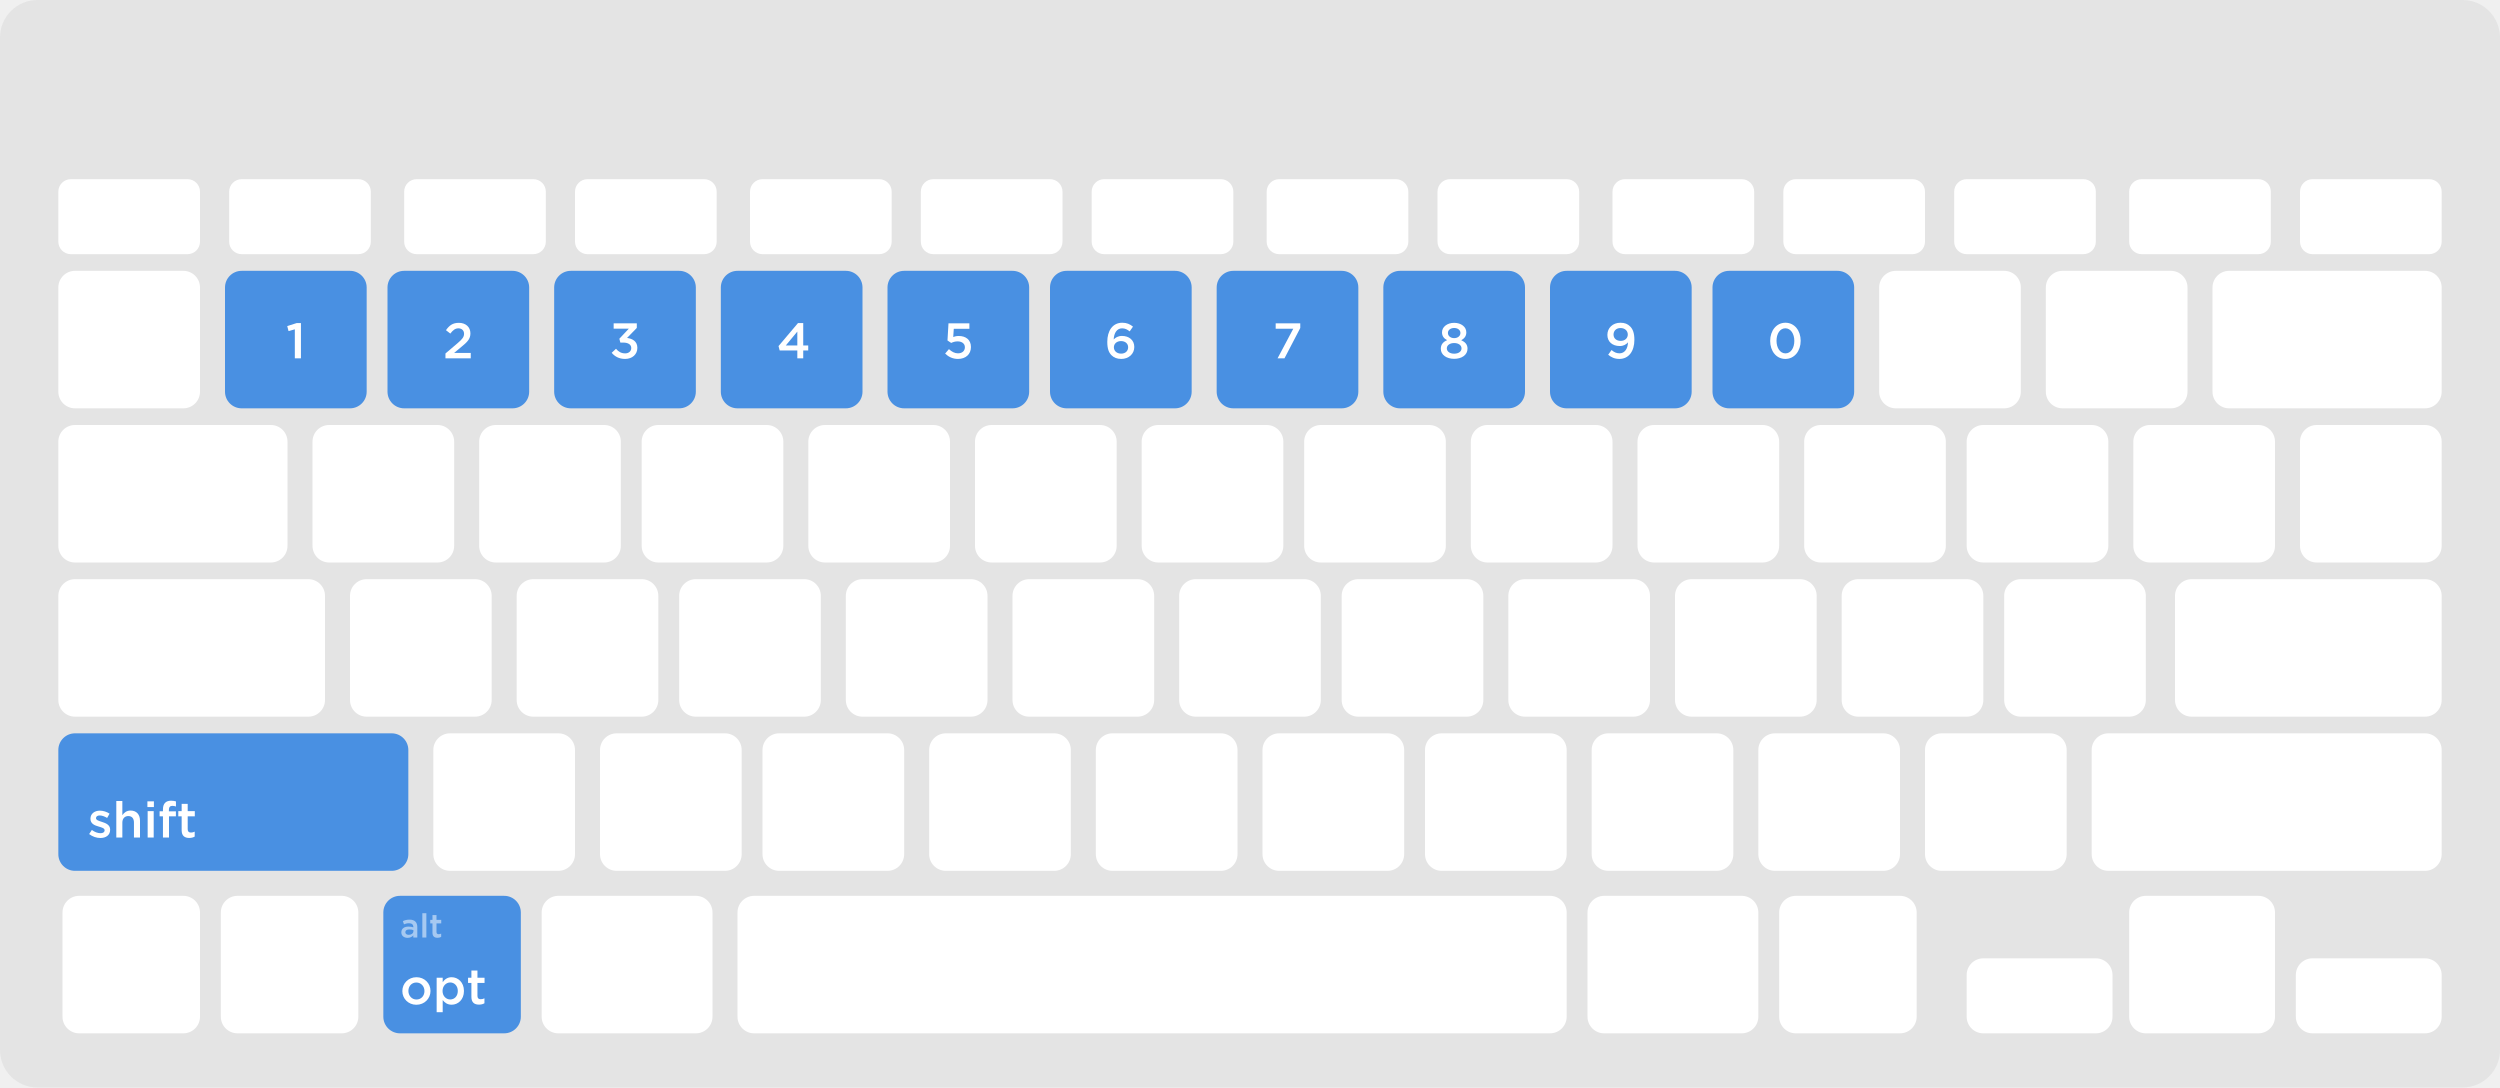
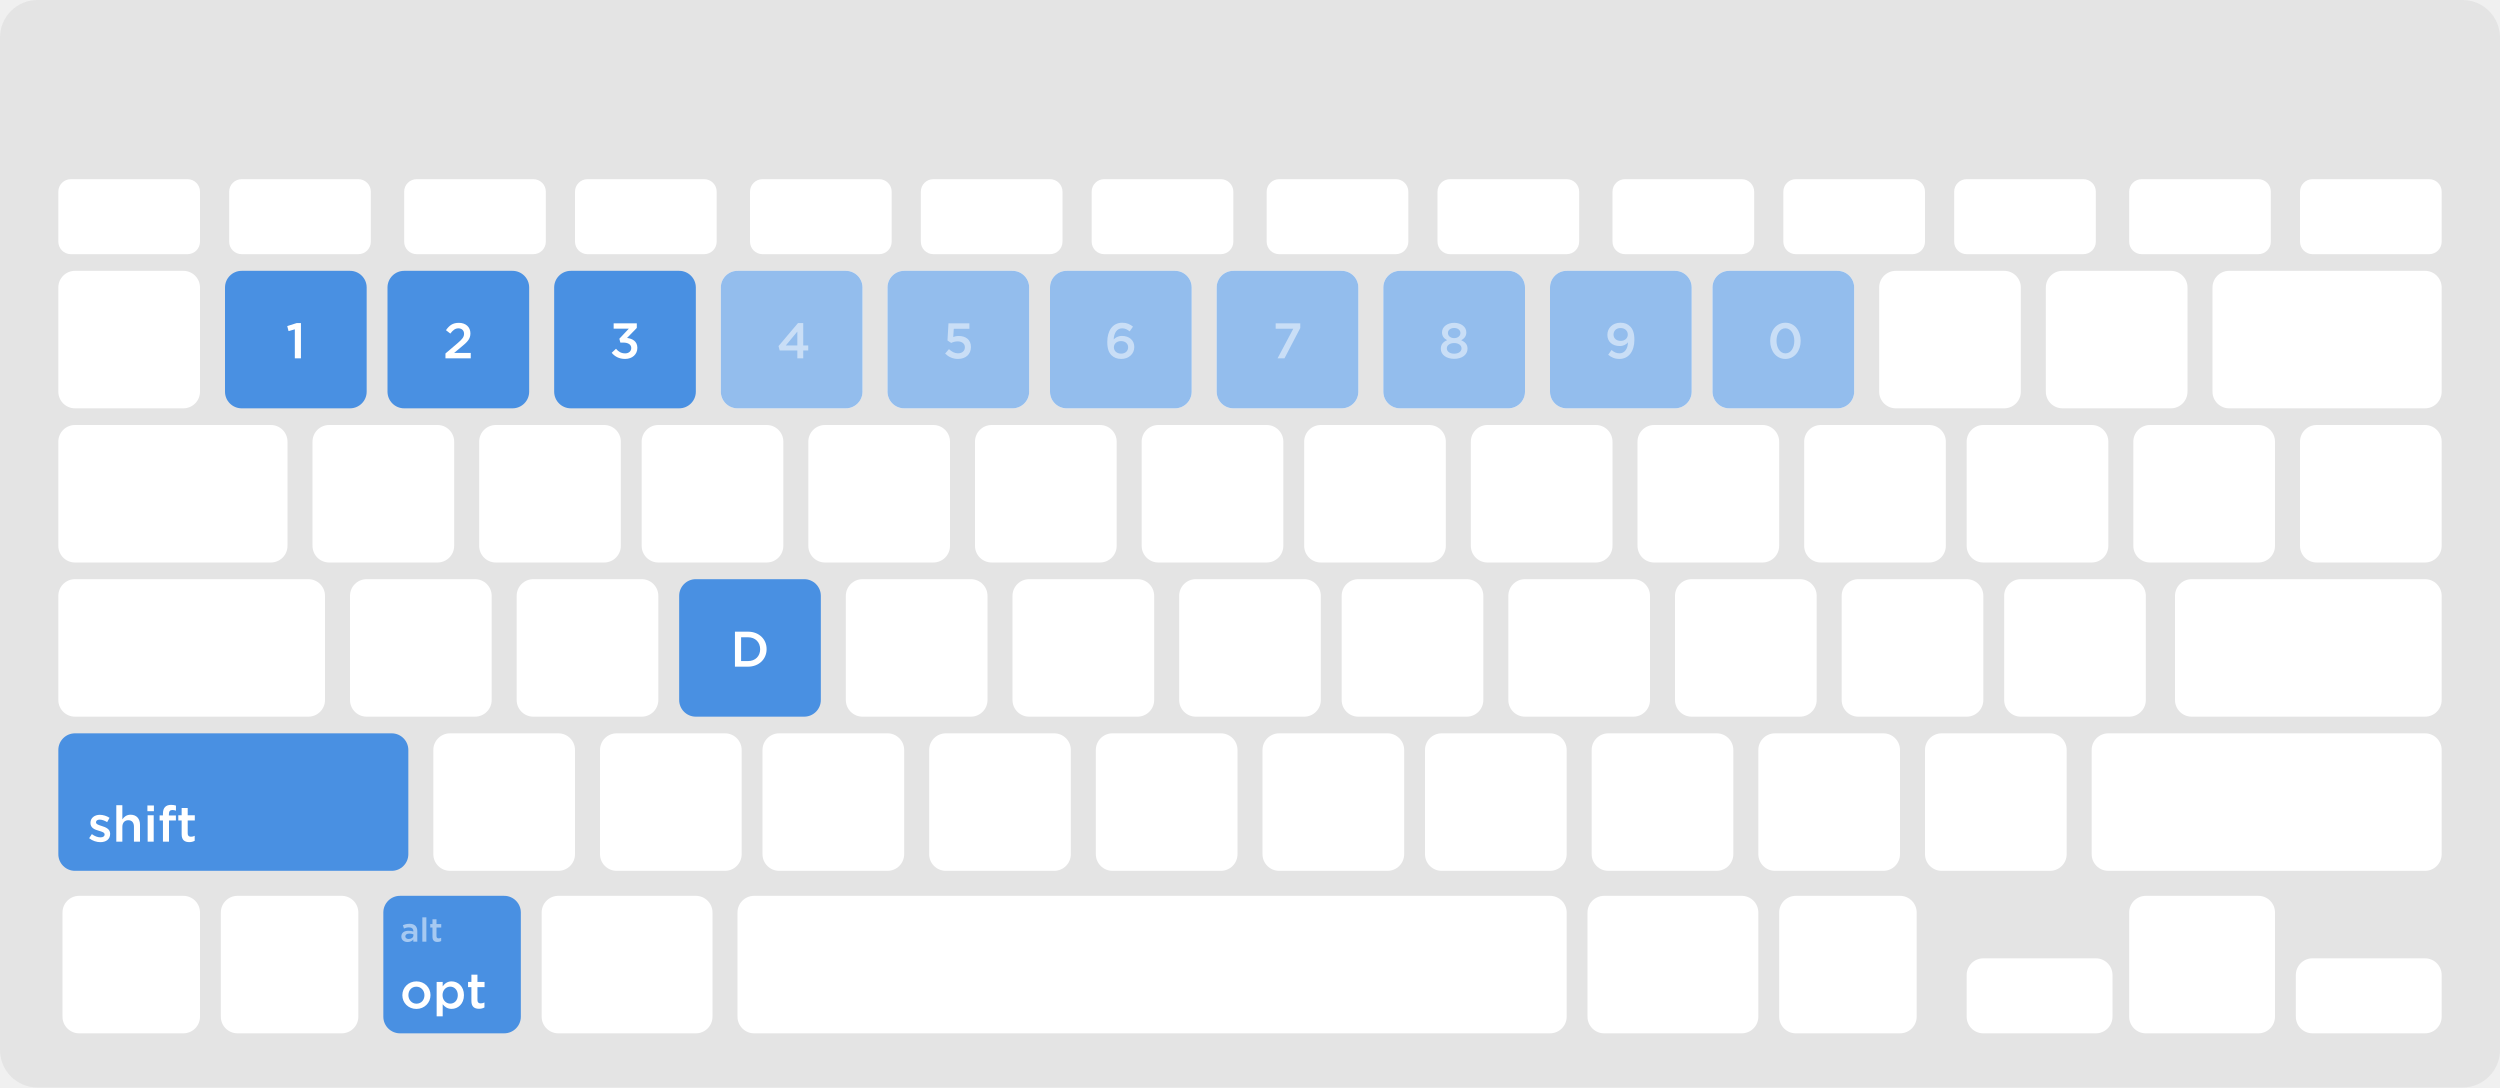
- <svg xmlns="http://www.w3.org/2000/svg" width="600px" height="261px" viewBox="0 0 600 261" version="1.1">
-   <defs />
+ <svg xmlns="http://www.w3.org/2000/svg" xmlns:xlink="http://www.w3.org/1999/xlink" width="600px" height="261px" viewBox="0 0 600 261" version="1.1">
+   <defs>
+     <rect id="path-1" x="0" y="0" width="34" height="33" rx="4" />
+     <rect id="path-2" x="0" y="0" width="34" height="33" rx="4" />
+     <rect id="path-3" x="0" y="0" width="34" height="33" rx="4" />
+     <rect id="path-4" x="0" y="0" width="34" height="33" rx="4" />
+     <rect id="path-5" x="0" y="0" width="34" height="33" rx="4" />
+     <rect id="path-6" x="0" y="0" width="34" height="33" rx="4" />
+     <rect id="path-7" x="0" y="0" width="34" height="33" rx="4" />
+   </defs>
  <g id="12px-type" stroke="none" stroke-width="1" fill="none" fill-rule="evenodd">
-     <g id="Group">
+     <g id="keyboard">
      <rect id="Rectangle-1" fill="#E4E4E4" x="0" y="0" width="600" height="261" rx="9" />
      <g id="6th-Row" transform="translate(15, 215)">
        <rect id="Rectangle-77" fill="#FFFFFF" x="457" y="15" width="35" height="18" rx="4" />
        <rect id="Rectangle-78" fill="#FFFFFF" x="536" y="15" width="35" height="18" rx="4" />
        <g id="Rectangle-29-+-Rectangle-30" fill="#FFFFFF">
          <rect id="Rectangle-16" x="0" y="0" width="33" height="33" rx="4" />
        </g>
        <g id="Rectangle-29-+-Rectangle-31" transform="translate(38, 0)" fill="#FFFFFF">
          <rect id="Rectangle-16" x="0" y="0" width="33" height="33" rx="4" />
        </g>
        <g id="Rectangle-29-+-Rectangle-32" transform="translate(77, 0)" fill="#4990E2">
          <rect id="Rectangle-16" x="0" y="0" width="33" height="33" rx="4" />
        </g>
        <g id="Rectangle-29-+-Rectangle-33" transform="translate(412, 0)" fill="#FFFFFF">
          <rect id="Rectangle-16" x="0" y="0" width="33" height="33" rx="4" />
        </g>
        <g id="Rectangle-29-+-Rectangle-36" transform="translate(496, 0)" fill="#FFFFFF">
          <rect id="Rectangle-16" x="0" y="0" width="35" height="33" rx="4" />
        </g>
        <g id="Rectangle-29-+-Rectangle-34" transform="translate(366, 0)" fill="#FFFFFF">
          <rect id="Rectangle-16" x="0" y="0" width="41" height="33" rx="4" />
        </g>
        <g id="Rectangle-29-+-Rectangle-35" transform="translate(115, 0)" fill="#FFFFFF">
          <rect id="Rectangle-16" x="0" y="0" width="41" height="33" rx="4" />
        </g>
        <rect id="Rectangle-76" fill="#FFFFFF" x="162" y="0" width="199" height="33" rx="4" />
      </g>
      <g id="5th-Row" transform="translate(14, 176)">
        <g id="Rectangle-16" transform="translate(90, 0)" fill="#FFFFFF">
          <rect x="0" y="0" width="34" height="33" rx="4" />
        </g>
        <g id="Rectangle-17" transform="translate(130, 0)" fill="#FFFFFF">
          <rect id="Rectangle-16" x="0" y="0" width="34" height="33" rx="4" />
        </g>
        <g id="Rectangle-18" transform="translate(169, 0)" fill="#FFFFFF">
          <rect id="Rectangle-16" x="0" y="0" width="34" height="33" rx="4" />
        </g>
        <g id="Rectangle-19" transform="translate(209, 0)" fill="#FFFFFF">
          <rect id="Rectangle-16" x="0" y="0" width="34" height="33" rx="4" />
        </g>
        <g id="Rectangle-20" transform="translate(249, 0)" fill="#FFFFFF">
          <rect id="Rectangle-16" x="0" y="0" width="34" height="33" rx="4" />
        </g>
        <g id="Rectangle-21" transform="translate(289, 0)" fill="#FFFFFF">
          <rect id="Rectangle-16" x="0" y="0" width="34" height="33" rx="4" />
        </g>
        <g id="Rectangle-22" transform="translate(328, 0)" fill="#FFFFFF">
          <rect id="Rectangle-16" x="0" y="0" width="34" height="33" rx="4" />
        </g>
        <g id="Rectangle-23" transform="translate(368, 0)" fill="#FFFFFF">
          <rect id="Rectangle-16" x="0" y="0" width="34" height="33" rx="4" />
        </g>
        <g id="Rectangle-24" transform="translate(408, 0)" fill="#FFFFFF">
          <rect id="Rectangle-16" x="0" y="0" width="34" height="33" rx="4" />
        </g>
        <g id="Rectangle-25" transform="translate(448, 0)" fill="#FFFFFF">
          <rect id="Rectangle-16" x="0" y="0" width="34" height="33" rx="4" />
        </g>
        <g id="Rectangle-72" transform="translate(488, 0)" fill="#FFFFFF">
          <rect id="Rectangle-70" x="0" y="0" width="84" height="33" rx="4" />
        </g>
        <g id="Rectangle-73" fill="#4990E2">
          <rect id="Rectangle-70" x="0" y="0" width="84" height="33" rx="4" />
        </g>
      </g>
-       <g id="4th-Row" transform="translate(14, 139)" fill="#FFFFFF">
-         <g id="Rectangle-16" transform="translate(70, 0)">
-           <rect x="0" y="0" width="34" height="33" rx="4" />
-         </g>
-         <g id="Rectangle-17" transform="translate(110, 0)">
-           <rect id="Rectangle-16" x="0" y="0" width="34" height="33" rx="4" />
-         </g>
-         <g id="Rectangle-18" transform="translate(149, 0)">
-           <rect id="Rectangle-16" x="0" y="0" width="34" height="33" rx="4" />
-         </g>
-         <g id="Rectangle-19" transform="translate(189, 0)">
-           <rect id="Rectangle-16" x="0" y="0" width="34" height="33" rx="4" />
-         </g>
-         <g id="Rectangle-20" transform="translate(229, 0)">
-           <rect id="Rectangle-16" x="0" y="0" width="34" height="33" rx="4" />
-         </g>
-         <g id="Rectangle-21" transform="translate(269, 0)">
-           <rect id="Rectangle-16" x="0" y="0" width="34" height="33" rx="4" />
-         </g>
-         <g id="Rectangle-22" transform="translate(308, 0)">
-           <rect id="Rectangle-16" x="0" y="0" width="34" height="33" rx="4" />
-         </g>
-         <g id="Rectangle-23" transform="translate(348, 0)">
-           <rect id="Rectangle-16" x="0" y="0" width="34" height="33" rx="4" />
-         </g>
-         <g id="Rectangle-24" transform="translate(388, 0)">
-           <rect id="Rectangle-16" x="0" y="0" width="34" height="33" rx="4" />
-         </g>
-         <g id="Rectangle-25" transform="translate(428, 0)">
-           <rect id="Rectangle-16" x="0" y="0" width="34" height="33" rx="4" />
-         </g>
-         <g id="Rectangle-26" transform="translate(467, 0)">
-           <rect id="Rectangle-16" x="0" y="0" width="34" height="33" rx="4" />
-         </g>
-         <g id="Rectangle-71" transform="translate(508, 0)">
+       <g id="4th-Row" transform="translate(14, 139)">
+         <g id="Rectangle-16" transform="translate(70, 0)" fill="#FFFFFF">
+           <rect x="0" y="0" width="34" height="33" rx="4" />
+         </g>
+         <g id="Rectangle-17" transform="translate(110, 0)" fill="#FFFFFF">
+           <rect id="Rectangle-16" x="0" y="0" width="34" height="33" rx="4" />
+         </g>
+         <g id="Rectangle-18" transform="translate(149, 0)" fill="#4990E2">
+           <rect id="Rectangle-16" x="0" y="0" width="34" height="33" rx="4" />
+         </g>
+         <g id="Rectangle-19" transform="translate(189, 0)" fill="#FFFFFF">
+           <rect id="Rectangle-16" x="0" y="0" width="34" height="33" rx="4" />
+         </g>
+         <g id="Rectangle-20" transform="translate(229, 0)" fill="#FFFFFF">
+           <rect id="Rectangle-16" x="0" y="0" width="34" height="33" rx="4" />
+         </g>
+         <g id="Rectangle-21" transform="translate(269, 0)" fill="#FFFFFF">
+           <rect id="Rectangle-16" x="0" y="0" width="34" height="33" rx="4" />
+         </g>
+         <g id="Rectangle-22" transform="translate(308, 0)" fill="#FFFFFF">
+           <rect id="Rectangle-16" x="0" y="0" width="34" height="33" rx="4" />
+         </g>
+         <g id="Rectangle-23" transform="translate(348, 0)" fill="#FFFFFF">
+           <rect id="Rectangle-16" x="0" y="0" width="34" height="33" rx="4" />
+         </g>
+         <g id="Rectangle-24" transform="translate(388, 0)" fill="#FFFFFF">
+           <rect id="Rectangle-16" x="0" y="0" width="34" height="33" rx="4" />
+         </g>
+         <g id="Rectangle-25" transform="translate(428, 0)" fill="#FFFFFF">
+           <rect id="Rectangle-16" x="0" y="0" width="34" height="33" rx="4" />
+         </g>
+         <g id="Rectangle-26" transform="translate(467, 0)" fill="#FFFFFF">
+           <rect id="Rectangle-16" x="0" y="0" width="34" height="33" rx="4" />
+         </g>
+         <g id="Rectangle-71" transform="translate(508, 0)" fill="#FFFFFF">
          <rect id="Rectangle-70" x="0" y="0" width="64" height="33" rx="4" />
        </g>
-         <g id="Rectangle-74">
+         <g id="Rectangle-74" fill="#FFFFFF">
          <rect id="Rectangle-70" x="0" y="0" width="64" height="33" rx="4" />
        </g>
      </g>
      <g id="3rd-Row" transform="translate(14, 102)" fill="#FFFFFF">
        <g id="Rectangle-16" transform="translate(61, 0)">
          <rect x="0" y="0" width="34" height="33" rx="4" />
        </g>
        <g id="Rectangle-17" transform="translate(101, 0)">
          <rect id="Rectangle-16" x="0" y="0" width="34" height="33" rx="4" />
        </g>
        <g id="Rectangle-18" transform="translate(140, 0)">
          <rect id="Rectangle-16" x="0" y="0" width="34" height="33" rx="4" />
        </g>
        <g id="Rectangle-19" transform="translate(180, 0)">
          <rect id="Rectangle-16" x="0" y="0" width="34" height="33" rx="4" />
        </g>
        <g id="Rectangle-20" transform="translate(220, 0)">
          <rect id="Rectangle-16" x="0" y="0" width="34" height="33" rx="4" />
        </g>
        <g id="Rectangle-21" transform="translate(260, 0)">
          <rect id="Rectangle-16" x="0" y="0" width="34" height="33" rx="4" />
        </g>
        <g id="Rectangle-22" transform="translate(299, 0)">
          <rect id="Rectangle-16" x="0" y="0" width="34" height="33" rx="4" />
        </g>
        <g id="Rectangle-23" transform="translate(339, 0)">
          <rect id="Rectangle-16" x="0" y="0" width="34" height="33" rx="4" />
        </g>
        <g id="Rectangle-24" transform="translate(379, 0)">
          <rect id="Rectangle-16" x="0" y="0" width="34" height="33" rx="4" />
        </g>
        <g id="Rectangle-25" transform="translate(419, 0)">
          <rect id="Rectangle-16" x="0" y="0" width="34" height="33" rx="4" />
        </g>
        <g id="Rectangle-26" transform="translate(458, 0)">
          <rect id="Rectangle-16" x="0" y="0" width="34" height="33" rx="4" />
        </g>
        <g id="Rectangle-27" transform="translate(498, 0)">
          <rect id="Rectangle-16" x="0" y="0" width="34" height="33" rx="4" />
        </g>
        <g id="Rectangle-28" transform="translate(538, 0)">
          <rect id="Rectangle-16" x="0" y="0" width="34" height="33" rx="4" />
        </g>
        <g id="Rectangle-75">
          <rect id="Rectangle-70" x="0" y="0" width="55" height="33" rx="4" />
        </g>
      </g>
      <g id="2nd-Row" transform="translate(14, 65)">
        <g id="Rectangle-16" fill="#FFFFFF">
          <rect x="0" y="0" width="34" height="33" rx="4" />
        </g>
        <g id="Rectangle-17" transform="translate(40, 0)" fill="#4990E2">
          <rect id="Rectangle-16" x="0" y="0" width="34" height="33" rx="4" />
        </g>
        <g id="Rectangle-18" transform="translate(79, 0)" fill="#4990E2">
          <rect id="Rectangle-16" x="0" y="0" width="34" height="33" rx="4" />
        </g>
        <g id="Rectangle-19" transform="translate(119, 0)" fill="#4990E2">
          <rect id="Rectangle-16" x="0" y="0" width="34" height="33" rx="4" />
        </g>
-         <g id="Rectangle-20" transform="translate(159, 0)" fill="#4990E2">
-           <rect id="Rectangle-16" x="0" y="0" width="34" height="33" rx="4" />
-         </g>
-         <g id="Rectangle-21" transform="translate(199, 0)" fill="#4990E2">
-           <rect id="Rectangle-16" x="0" y="0" width="34" height="33" rx="4" />
-         </g>
-         <g id="Rectangle-22" transform="translate(238, 0)" fill="#4990E2">
-           <rect id="Rectangle-16" x="0" y="0" width="34" height="33" rx="4" />
-         </g>
-         <g id="Rectangle-23" transform="translate(278, 0)" fill="#4990E2">
-           <rect id="Rectangle-16" x="0" y="0" width="34" height="33" rx="4" />
-         </g>
-         <g id="Rectangle-24" transform="translate(318, 0)" fill="#4990E2">
-           <rect id="Rectangle-16" x="0" y="0" width="34" height="33" rx="4" />
-         </g>
-         <g id="Rectangle-25" transform="translate(358, 0)" fill="#4990E2">
-           <rect id="Rectangle-16" x="0" y="0" width="34" height="33" rx="4" />
-         </g>
-         <g id="Rectangle-26" transform="translate(397, 0)" fill="#4990E2">
-           <rect id="Rectangle-16" x="0" y="0" width="34" height="33" rx="4" />
+         <g id="Rectangle-20" transform="translate(159, 0)">
+           <g id="Rectangle-16">
+             <use fill="#FFFFFF" xlink:href="#path-1" />
+             <use fill="#93BDED" xlink:href="#path-1" />
+           </g>
+         </g>
+         <g id="Rectangle-21" transform="translate(199, 0)">
+           <g id="Rectangle-16">
+             <use fill="#FFFFFF" xlink:href="#path-2" />
+             <use fill="#93BDED" xlink:href="#path-2" />
+           </g>
+         </g>
+         <g id="Rectangle-22" transform="translate(238, 0)">
+           <g id="Rectangle-16">
+             <use fill="#FFFFFF" xlink:href="#path-3" />
+             <use fill="#93BDED" xlink:href="#path-3" />
+           </g>
+         </g>
+         <g id="Rectangle-23" transform="translate(278, 0)">
+           <g id="Rectangle-16">
+             <use fill="#FFFFFF" xlink:href="#path-4" />
+             <use fill="#93BDED" xlink:href="#path-4" />
+           </g>
+         </g>
+         <g id="Rectangle-24" transform="translate(318, 0)">
+           <g id="Rectangle-16">
+             <use fill="#FFFFFF" xlink:href="#path-5" />
+             <use fill="#93BDED" xlink:href="#path-5" />
+           </g>
+         </g>
+         <g id="Rectangle-25" transform="translate(358, 0)">
+           <g id="Rectangle-16">
+             <use fill="#FFFFFF" xlink:href="#path-6" />
+             <use fill="#93BDED" xlink:href="#path-6" />
+           </g>
+         </g>
+         <g id="Rectangle-26" transform="translate(397, 0)">
+           <g id="Rectangle-16">
+             <use fill="#FFFFFF" xlink:href="#path-7" />
+             <use fill="#93BDED" xlink:href="#path-7" />
+           </g>
        </g>
        <g id="Rectangle-27" transform="translate(437, 0)" fill="#FFFFFF">
          <rect id="Rectangle-16" x="0" y="0" width="34" height="33" rx="4" />
        </g>
        <g id="Rectangle-28" transform="translate(477, 0)" fill="#FFFFFF">
          <rect id="Rectangle-16" x="0" y="0" width="34" height="33" rx="4" />
        </g>
        <g id="Rectangle-70" transform="translate(517, 0)" fill="#FFFFFF">
          <rect x="0" y="0" width="55" height="33" rx="4" />
        </g>
      </g>
      <g id="1st-Row" transform="translate(14, 43)" fill="#FFFFFF">
        <g id="Rectangle-2">
          <rect x="0" y="0" width="34" height="18" rx="3" />
        </g>
        <g id="Rectangle-3" transform="translate(41, 0)">
          <rect id="Rectangle-2" x="0" y="0" width="34" height="18" rx="3" />
        </g>
        <g id="Rectangle-4" transform="translate(83, 0)">
          <rect id="Rectangle-2" x="0" y="0" width="34" height="18" rx="3" />
        </g>
        <g id="Rectangle-5" transform="translate(124, 0)">
          <rect id="Rectangle-2" x="0" y="0" width="34" height="18" rx="3" />
        </g>
        <g id="Rectangle-9" transform="translate(166, 0)">
          <rect id="Rectangle-2" x="0" y="0" width="34" height="18" rx="3" />
        </g>
        <g id="Rectangle-6" transform="translate(207, 0)">
          <rect id="Rectangle-2" x="0" y="0" width="34" height="18" rx="3" />
        </g>
        <g id="Rectangle-7" transform="translate(248, 0)">
          <rect id="Rectangle-2" x="0" y="0" width="34" height="18" rx="3" />
        </g>
        <g id="Rectangle-8" transform="translate(290, 0)">
          <rect id="Rectangle-2" x="0" y="0" width="34" height="18" rx="3" />
        </g>
        <g id="Rectangle-13" transform="translate(331, 0)">
          <rect id="Rectangle-2" x="0" y="0" width="34" height="18" rx="3" />
        </g>
        <g id="Rectangle-10" transform="translate(373, 0)">
          <rect id="Rectangle-2" x="0" y="0" width="34" height="18" rx="3" />
        </g>
        <g id="Rectangle-11" transform="translate(414, 0)">
          <rect id="Rectangle-2" x="0" y="0" width="34" height="18" rx="3" />
        </g>
        <g id="Rectangle-12" transform="translate(455, 0)">
          <rect id="Rectangle-2" x="0" y="0" width="34" height="18" rx="3" />
        </g>
        <g id="Rectangle-15" transform="translate(497, 0)">
          <rect id="Rectangle-2" x="0" y="0" width="34" height="18" rx="3" />
        </g>
        <g id="Rectangle-14" transform="translate(538, 0)">
          <rect id="Rectangle-2" x="0" y="0" width="34" height="18" rx="3" />
        </g>
      </g>
-       <g id="Type" transform="translate(21, 77)" fill="#FFFFFF">
+       <g id="Type-2" transform="translate(21, 77)" fill="#FFFFFF">
        <path d="M49.76,9 L51.224,9 L51.224,0.54 L50.192,0.54 L47.936,1.26 L48.248,2.46 L49.76,2.04 L49.76,9 Z" id="1" />
        <path d="M85.91,9 L91.982,9 L91.982,7.704 L87.986,7.704 L89.714,6.264 C91.202,5.052 91.898,4.332 91.898,3.012 L91.898,2.988 C91.898,1.488 90.77,0.48 89.126,0.48 C87.626,0.48 86.834,1.116 86.03,2.244 L87.074,3.06 C87.722,2.22 88.25,1.8 89.018,1.8 C89.786,1.8 90.374,2.28 90.374,3.108 C90.374,3.864 89.954,4.404 88.802,5.376 L85.91,7.836 L85.91,9 Z" id="2" />
        <path d="M129.024,9.144 C130.764,9.144 131.964,8.04 131.964,6.492 L131.964,6.468 C131.964,4.908 130.764,4.272 129.492,4.104 L131.832,1.704 L131.832,0.6 L126.276,0.6 L126.276,1.884 L129.912,1.884 L127.644,4.296 L127.884,5.22 L128.568,5.22 C129.744,5.22 130.5,5.688 130.5,6.516 L130.5,6.54 C130.5,7.308 129.876,7.812 129.048,7.812 C128.112,7.812 127.44,7.416 126.84,6.708 L125.808,7.668 C126.516,8.532 127.56,9.144 129.024,9.144 L129.024,9.144 Z" id="3" />
-         <path d="M170.358,9 L171.774,9 L171.774,7.116 L172.974,7.116 L172.974,5.904 L171.774,5.904 L171.774,0.54 L170.514,0.54 L165.846,6.06 L166.122,7.116 L170.358,7.116 L170.358,9 Z M167.598,5.904 L170.358,2.58 L170.358,5.904 L167.598,5.904 Z" id="4" />
-         <path d="M208.916,9.144 C210.776,9.144 212.024,8.016 212.024,6.3 L212.024,6.276 C212.024,4.5 210.74,3.636 209.108,3.636 C208.544,3.636 208.172,3.732 207.776,3.876 L207.908,1.908 L211.652,1.908 L211.652,0.6 L206.636,0.6 L206.396,4.716 L207.284,5.304 C207.716,5.1 208.232,4.932 208.832,4.932 C209.852,4.932 210.572,5.472 210.572,6.324 L210.572,6.348 C210.572,7.224 209.912,7.8 208.904,7.8 C208.124,7.8 207.416,7.416 206.744,6.792 L205.832,7.86 C206.624,8.628 207.632,9.144 208.916,9.144 L208.916,9.144 Z" id="5" />
-         <path d="M248.108,9.144 C249.872,9.144 251.228,7.956 251.228,6.288 L251.228,6.264 C251.228,4.584 249.92,3.624 248.288,3.624 C247.304,3.624 246.728,4.032 246.284,4.464 C246.356,2.928 247.052,1.8 248.3,1.8 C249.032,1.8 249.536,2.076 250.124,2.532 L250.916,1.392 C250.184,0.804 249.44,0.456 248.348,0.456 C245.972,0.456 244.748,2.46 244.748,5.028 L244.748,5.052 C244.748,6.744 245.132,7.62 245.768,8.268 C246.332,8.82 247.076,9.144 248.108,9.144 Z M248.072,7.872 C247.016,7.872 246.332,7.212 246.332,6.36 L246.332,6.336 C246.332,5.532 246.992,4.86 248.036,4.86 C249.08,4.86 249.752,5.484 249.752,6.324 L249.752,6.348 C249.752,7.212 249.116,7.872 248.072,7.872 Z" id="6" />
-         <path d="M285.618,9 L287.274,9 L291.066,1.716 L291.066,0.6 L285.162,0.6 L285.162,1.896 L289.386,1.896 L285.618,9 Z" id="7" />
-         <path d="M328,9.12 C329.836,9.12 331.204,8.184 331.204,6.684 L331.204,6.66 C331.204,5.664 330.604,5.064 329.692,4.644 C330.4,4.272 330.916,3.708 330.916,2.772 L330.916,2.748 C330.916,1.452 329.68,0.48 328,0.48 C326.32,0.48 325.084,1.464 325.084,2.748 L325.084,2.772 C325.084,3.708 325.6,4.272 326.308,4.644 C325.36,5.04 324.796,5.676 324.796,6.696 L324.796,6.72 C324.796,8.16 326.164,9.12 328,9.12 Z M328,4.152 C327.136,4.152 326.5,3.636 326.5,2.904 L326.5,2.88 C326.5,2.244 327.1,1.716 328,1.716 C328.9,1.716 329.5,2.244 329.5,2.892 L329.5,2.916 C329.5,3.636 328.864,4.152 328,4.152 Z M328,7.884 C326.896,7.884 326.236,7.308 326.236,6.624 L326.236,6.6 C326.236,5.832 327.004,5.328 328,5.328 C328.996,5.328 329.764,5.832 329.764,6.6 L329.764,6.624 C329.764,7.32 329.104,7.884 328,7.884 Z" id="8" />
-         <path d="M367.652,9.144 C369.908,9.144 371.252,7.272 371.252,4.572 L371.252,4.548 C371.252,2.892 370.856,1.968 370.232,1.344 C369.644,0.756 368.96,0.456 367.904,0.456 C366.044,0.456 364.772,1.716 364.772,3.36 L364.772,3.384 C364.772,5.004 365.96,6.048 367.748,6.048 C368.648,6.048 369.296,5.664 369.716,5.16 C369.668,6.708 368.924,7.8 367.688,7.8 C366.968,7.8 366.404,7.548 365.768,7.008 L364.964,8.136 C365.672,8.724 366.488,9.144 367.652,9.144 Z M367.964,4.812 C366.92,4.812 366.248,4.188 366.248,3.312 L366.248,3.288 C366.248,2.424 366.872,1.728 367.916,1.728 C368.984,1.728 369.668,2.4 369.668,3.276 L369.668,3.3 C369.668,4.116 369.032,4.812 367.964,4.812 Z" id="9" />
-         <path d="M407.488,9.144 C409.696,9.144 411.16,7.2 411.16,4.8 L411.16,4.776 C411.16,2.376 409.708,0.456 407.512,0.456 C405.304,0.456 403.84,2.4 403.84,4.8 L403.84,4.824 C403.84,7.224 405.28,9.144 407.488,9.144 Z M407.512,7.812 C406.204,7.812 405.364,6.456 405.364,4.8 L405.364,4.776 C405.364,3.108 406.192,1.788 407.488,1.788 C408.784,1.788 409.636,3.144 409.636,4.8 L409.636,4.824 C409.636,6.48 408.82,7.812 407.512,7.812 Z" id="0" />
-         <path d="M3.084,124.12 C4.404,124.12 5.436,123.46 5.436,122.128 L5.436,122.104 C5.436,120.964 4.392,120.544 3.468,120.256 C2.724,120.016 2.04,119.824 2.04,119.368 L2.04,119.344 C2.04,118.972 2.364,118.708 2.928,118.708 C3.456,118.708 4.104,118.936 4.716,119.308 L5.292,118.276 C4.62,117.832 3.756,117.556 2.964,117.556 C1.704,117.556 0.708,118.288 0.708,119.488 L0.708,119.512 C0.708,120.724 1.752,121.108 2.688,121.372 C3.432,121.6 4.104,121.768 4.104,122.26 L4.104,122.284 C4.104,122.704 3.744,122.968 3.12,122.968 C2.472,122.968 1.728,122.704 1.044,122.188 L0.396,123.172 C1.188,123.796 2.184,124.12 3.084,124.12 Z M6.912,124 L8.364,124 L8.364,120.424 C8.364,119.44 8.952,118.852 9.792,118.852 C10.656,118.852 11.148,119.416 11.148,120.4 L11.148,124 L12.6,124 L12.6,119.968 C12.6,118.492 11.772,117.532 10.344,117.532 C9.36,117.532 8.772,118.048 8.364,118.648 L8.364,115.24 L6.912,115.24 L6.912,124 Z M14.376,116.692 L15.936,116.692 L15.936,115.312 L14.376,115.312 L14.376,116.692 Z M14.436,124 L15.888,124 L15.888,117.664 L14.436,117.664 L14.436,124 Z M18.108,124 L19.56,124 L19.56,118.912 L21.216,118.912 L21.216,117.712 L19.536,117.712 L19.536,117.364 C19.536,116.704 19.824,116.404 20.376,116.404 C20.688,116.404 20.94,116.464 21.228,116.56 L21.228,115.336 C20.904,115.24 20.556,115.168 20.052,115.168 C19.428,115.168 18.96,115.336 18.624,115.672 C18.288,116.008 18.108,116.536 18.108,117.244 L18.108,117.7 L17.304,117.7 L17.304,118.912 L18.108,118.912 L18.108,124 Z M24.42,124.108 C24.96,124.108 25.368,123.988 25.728,123.784 L25.728,122.596 C25.44,122.74 25.152,122.812 24.828,122.812 C24.336,122.812 24.048,122.584 24.048,122.02 L24.048,118.912 L25.752,118.912 L25.752,117.664 L24.048,117.664 L24.048,115.924 L22.596,115.924 L22.596,117.664 L21.792,117.664 L21.792,118.912 L22.596,118.912 L22.596,122.248 C22.596,123.64 23.352,124.108 24.42,124.108 L24.42,124.108 Z" id="shift" />
-         <path d="M78.924,164.144 C80.88,164.144 82.32,162.644 82.32,160.844 L82.32,160.82 C82.32,159.008 80.892,157.532 78.948,157.532 C77.004,157.532 75.564,159.032 75.564,160.844 L75.564,160.868 C75.564,162.668 76.992,164.144 78.924,164.144 Z M78.948,162.884 C77.82,162.884 77.016,161.948 77.016,160.844 L77.016,160.82 C77.016,159.716 77.76,158.804 78.924,158.804 C80.064,158.804 80.868,159.728 80.868,160.844 L80.868,160.868 C80.868,161.96 80.124,162.884 78.948,162.884 Z M83.796,165.92 L85.248,165.92 L85.248,163.016 C85.692,163.604 86.352,164.132 87.396,164.132 C88.908,164.132 90.348,162.944 90.348,160.844 L90.348,160.82 C90.348,158.72 88.896,157.532 87.396,157.532 C86.376,157.532 85.716,158.06 85.248,158.72 L85.248,157.664 L83.796,157.664 L83.796,165.92 Z M87.06,162.872 C86.076,162.872 85.212,162.068 85.212,160.844 L85.212,160.82 C85.212,159.608 86.076,158.792 87.06,158.792 C88.044,158.792 88.872,159.596 88.872,160.82 L88.872,160.844 C88.872,162.092 88.056,162.872 87.06,162.872 Z M93.96,164.108 C94.5,164.108 94.908,163.988 95.268,163.784 L95.268,162.596 C94.98,162.74 94.692,162.812 94.368,162.812 C93.876,162.812 93.588,162.584 93.588,162.02 L93.588,158.912 L95.292,158.912 L95.292,157.664 L93.588,157.664 L93.588,155.924 L92.136,155.924 L92.136,157.664 L91.332,157.664 L91.332,158.912 L92.136,158.912 L92.136,162.248 C92.136,163.64 92.892,164.108 93.96,164.108 L93.96,164.108 Z" id="opt" />
-         <path d="M79.152,148 L79.152,145.496 C79.152,144.368 78.544,143.712 77.296,143.712 C76.608,143.712 76.152,143.856 75.688,144.064 L75.952,144.84 C76.336,144.68 76.688,144.576 77.16,144.576 C77.832,144.576 78.2,144.896 78.2,145.48 L78.2,145.56 C77.872,145.456 77.544,145.384 77.032,145.384 C76.048,145.384 75.32,145.832 75.32,146.768 L75.32,146.784 C75.32,147.632 76.024,148.088 76.824,148.088 C77.464,148.088 77.904,147.824 78.192,147.48 L78.192,148 L79.152,148 Z M78.216,146.472 C78.216,147 77.736,147.36 77.096,147.36 C76.64,147.36 76.28,147.136 76.28,146.736 L76.28,146.72 C76.28,146.312 76.64,146.064 77.248,146.064 C77.624,146.064 77.968,146.136 78.216,146.232 L78.216,146.472 Z M80.36,148 L81.328,148 L81.328,142.16 L80.36,142.16 L80.36,148 Z M84.008,148.072 C84.368,148.072 84.64,147.992 84.88,147.856 L84.88,147.064 C84.688,147.16 84.496,147.208 84.28,147.208 C83.952,147.208 83.76,147.056 83.76,146.68 L83.76,144.608 L84.896,144.608 L84.896,143.776 L83.76,143.776 L83.76,142.616 L82.792,142.616 L82.792,143.776 L82.256,143.776 L82.256,144.608 L82.792,144.608 L82.792,146.832 C82.792,147.76 83.296,148.072 84.008,148.072 L84.008,148.072 Z" id="alt" opacity="0.509" />
+         <path d="M170.358,9 L171.774,9 L171.774,7.116 L172.974,7.116 L172.974,5.904 L171.774,5.904 L171.774,0.54 L170.514,0.54 L165.846,6.06 L166.122,7.116 L170.358,7.116 L170.358,9 Z M167.598,5.904 L170.358,2.58 L170.358,5.904 L167.598,5.904 Z" id="4" fill-opacity="0.5" />
+         <path d="M208.916,9.144 C210.776,9.144 212.024,8.016 212.024,6.3 L212.024,6.276 C212.024,4.5 210.74,3.636 209.108,3.636 C208.544,3.636 208.172,3.732 207.776,3.876 L207.908,1.908 L211.652,1.908 L211.652,0.6 L206.636,0.6 L206.396,4.716 L207.284,5.304 C207.716,5.1 208.232,4.932 208.832,4.932 C209.852,4.932 210.572,5.472 210.572,6.324 L210.572,6.348 C210.572,7.224 209.912,7.8 208.904,7.8 C208.124,7.8 207.416,7.416 206.744,6.792 L205.832,7.86 C206.624,8.628 207.632,9.144 208.916,9.144 L208.916,9.144 Z" id="5" fill-opacity="0.5" />
+         <path d="M248.108,9.144 C249.872,9.144 251.228,7.956 251.228,6.288 L251.228,6.264 C251.228,4.584 249.92,3.624 248.288,3.624 C247.304,3.624 246.728,4.032 246.284,4.464 C246.356,2.928 247.052,1.8 248.3,1.8 C249.032,1.8 249.536,2.076 250.124,2.532 L250.916,1.392 C250.184,0.804 249.44,0.456 248.348,0.456 C245.972,0.456 244.748,2.46 244.748,5.028 L244.748,5.052 C244.748,6.744 245.132,7.62 245.768,8.268 C246.332,8.82 247.076,9.144 248.108,9.144 Z M248.072,7.872 C247.016,7.872 246.332,7.212 246.332,6.36 L246.332,6.336 C246.332,5.532 246.992,4.86 248.036,4.86 C249.08,4.86 249.752,5.484 249.752,6.324 L249.752,6.348 C249.752,7.212 249.116,7.872 248.072,7.872 Z" id="6" fill-opacity="0.5" />
+         <path d="M285.618,9 L287.274,9 L291.066,1.716 L291.066,0.6 L285.162,0.6 L285.162,1.896 L289.386,1.896 L285.618,9 Z" id="7" fill-opacity="0.5" />
+         <path d="M328,9.12 C329.836,9.12 331.204,8.184 331.204,6.684 L331.204,6.66 C331.204,5.664 330.604,5.064 329.692,4.644 C330.4,4.272 330.916,3.708 330.916,2.772 L330.916,2.748 C330.916,1.452 329.68,0.48 328,0.48 C326.32,0.48 325.084,1.464 325.084,2.748 L325.084,2.772 C325.084,3.708 325.6,4.272 326.308,4.644 C325.36,5.04 324.796,5.676 324.796,6.696 L324.796,6.72 C324.796,8.16 326.164,9.12 328,9.12 Z M328,4.152 C327.136,4.152 326.5,3.636 326.5,2.904 L326.5,2.88 C326.5,2.244 327.1,1.716 328,1.716 C328.9,1.716 329.5,2.244 329.5,2.892 L329.5,2.916 C329.5,3.636 328.864,4.152 328,4.152 Z M328,7.884 C326.896,7.884 326.236,7.308 326.236,6.624 L326.236,6.6 C326.236,5.832 327.004,5.328 328,5.328 C328.996,5.328 329.764,5.832 329.764,6.6 L329.764,6.624 C329.764,7.32 329.104,7.884 328,7.884 Z" id="8" fill-opacity="0.5" />
+         <path d="M367.652,9.144 C369.908,9.144 371.252,7.272 371.252,4.572 L371.252,4.548 C371.252,2.892 370.856,1.968 370.232,1.344 C369.644,0.756 368.96,0.456 367.904,0.456 C366.044,0.456 364.772,1.716 364.772,3.36 L364.772,3.384 C364.772,5.004 365.96,6.048 367.748,6.048 C368.648,6.048 369.296,5.664 369.716,5.16 C369.668,6.708 368.924,7.8 367.688,7.8 C366.968,7.8 366.404,7.548 365.768,7.008 L364.964,8.136 C365.672,8.724 366.488,9.144 367.652,9.144 Z M367.964,4.812 C366.92,4.812 366.248,4.188 366.248,3.312 L366.248,3.288 C366.248,2.424 366.872,1.728 367.916,1.728 C368.984,1.728 369.668,2.4 369.668,3.276 L369.668,3.3 C369.668,4.116 369.032,4.812 367.964,4.812 Z" id="9" fill-opacity="0.5" />
+         <path d="M407.488,9.144 C409.696,9.144 411.16,7.2 411.16,4.8 L411.16,4.776 C411.16,2.376 409.708,0.456 407.512,0.456 C405.304,0.456 403.84,2.4 403.84,4.8 L403.84,4.824 C403.84,7.224 405.28,9.144 407.488,9.144 Z M407.512,7.812 C406.204,7.812 405.364,6.456 405.364,4.8 L405.364,4.776 C405.364,3.108 406.192,1.788 407.488,1.788 C408.784,1.788 409.636,3.144 409.636,4.8 L409.636,4.824 C409.636,6.48 408.82,7.812 407.512,7.812 Z" id="0" fill-opacity="0.5" />
+         <path d="M155.388,83 L158.52,83 C161.16,83 162.984,81.164 162.984,78.8 L162.984,78.776 C162.984,76.412 161.16,74.6 158.52,74.6 L155.388,74.6 L155.388,83 Z M156.864,81.656 L156.864,75.944 L158.52,75.944 C160.284,75.944 161.436,77.156 161.436,78.8 L161.436,78.824 C161.436,80.468 160.284,81.656 158.52,81.656 L156.864,81.656 Z" id="D" />
+         <path d="M3.084,125.12 C4.404,125.12 5.436,124.46 5.436,123.128 L5.436,123.104 C5.436,121.964 4.392,121.544 3.468,121.256 C2.724,121.016 2.04,120.824 2.04,120.368 L2.04,120.344 C2.04,119.972 2.364,119.708 2.928,119.708 C3.456,119.708 4.104,119.936 4.716,120.308 L5.292,119.276 C4.62,118.832 3.756,118.556 2.964,118.556 C1.704,118.556 0.708,119.288 0.708,120.488 L0.708,120.512 C0.708,121.724 1.752,122.108 2.688,122.372 C3.432,122.6 4.104,122.768 4.104,123.26 L4.104,123.284 C4.104,123.704 3.744,123.968 3.12,123.968 C2.472,123.968 1.728,123.704 1.044,123.188 L0.396,124.172 C1.188,124.796 2.184,125.12 3.084,125.12 Z M6.912,125 L8.364,125 L8.364,121.424 C8.364,120.44 8.952,119.852 9.792,119.852 C10.656,119.852 11.148,120.416 11.148,121.4 L11.148,125 L12.6,125 L12.6,120.968 C12.6,119.492 11.772,118.532 10.344,118.532 C9.36,118.532 8.772,119.048 8.364,119.648 L8.364,116.24 L6.912,116.24 L6.912,125 Z M14.376,117.692 L15.936,117.692 L15.936,116.312 L14.376,116.312 L14.376,117.692 Z M14.436,125 L15.888,125 L15.888,118.664 L14.436,118.664 L14.436,125 Z M18.108,125 L19.56,125 L19.56,119.912 L21.216,119.912 L21.216,118.712 L19.536,118.712 L19.536,118.364 C19.536,117.704 19.824,117.404 20.376,117.404 C20.688,117.404 20.94,117.464 21.228,117.56 L21.228,116.336 C20.904,116.24 20.556,116.168 20.052,116.168 C19.428,116.168 18.96,116.336 18.624,116.672 C18.288,117.008 18.108,117.536 18.108,118.244 L18.108,118.7 L17.304,118.7 L17.304,119.912 L18.108,119.912 L18.108,125 Z M24.42,125.108 C24.96,125.108 25.368,124.988 25.728,124.784 L25.728,123.596 C25.44,123.74 25.152,123.812 24.828,123.812 C24.336,123.812 24.048,123.584 24.048,123.02 L24.048,119.912 L25.752,119.912 L25.752,118.664 L24.048,118.664 L24.048,116.924 L22.596,116.924 L22.596,118.664 L21.792,118.664 L21.792,119.912 L22.596,119.912 L22.596,123.248 C22.596,124.64 23.352,125.108 24.42,125.108 L24.42,125.108 Z" id="shift" />
+         <path d="M78.924,165.144 C80.88,165.144 82.32,163.644 82.32,161.844 L82.32,161.82 C82.32,160.008 80.892,158.532 78.948,158.532 C77.004,158.532 75.564,160.032 75.564,161.844 L75.564,161.868 C75.564,163.668 76.992,165.144 78.924,165.144 Z M78.948,163.884 C77.82,163.884 77.016,162.948 77.016,161.844 L77.016,161.82 C77.016,160.716 77.76,159.804 78.924,159.804 C80.064,159.804 80.868,160.728 80.868,161.844 L80.868,161.868 C80.868,162.96 80.124,163.884 78.948,163.884 Z M83.796,166.92 L85.248,166.92 L85.248,164.016 C85.692,164.604 86.352,165.132 87.396,165.132 C88.908,165.132 90.348,163.944 90.348,161.844 L90.348,161.82 C90.348,159.72 88.896,158.532 87.396,158.532 C86.376,158.532 85.716,159.06 85.248,159.72 L85.248,158.664 L83.796,158.664 L83.796,166.92 Z M87.06,163.872 C86.076,163.872 85.212,163.068 85.212,161.844 L85.212,161.82 C85.212,160.608 86.076,159.792 87.06,159.792 C88.044,159.792 88.872,160.596 88.872,161.82 L88.872,161.844 C88.872,163.092 88.056,163.872 87.06,163.872 Z M93.96,165.108 C94.5,165.108 94.908,164.988 95.268,164.784 L95.268,163.596 C94.98,163.74 94.692,163.812 94.368,163.812 C93.876,163.812 93.588,163.584 93.588,163.02 L93.588,159.912 L95.292,159.912 L95.292,158.664 L93.588,158.664 L93.588,156.924 L92.136,156.924 L92.136,158.664 L91.332,158.664 L91.332,159.912 L92.136,159.912 L92.136,163.248 C92.136,164.64 92.892,165.108 93.96,165.108 L93.96,165.108 Z" id="opt" />
+         <path d="M79.152,149 L79.152,146.496 C79.152,145.368 78.544,144.712 77.296,144.712 C76.608,144.712 76.152,144.856 75.688,145.064 L75.952,145.84 C76.336,145.68 76.688,145.576 77.16,145.576 C77.832,145.576 78.2,145.896 78.2,146.48 L78.2,146.56 C77.872,146.456 77.544,146.384 77.032,146.384 C76.048,146.384 75.32,146.832 75.32,147.768 L75.32,147.784 C75.32,148.632 76.024,149.088 76.824,149.088 C77.464,149.088 77.904,148.824 78.192,148.48 L78.192,149 L79.152,149 Z M78.216,147.472 C78.216,148 77.736,148.36 77.096,148.36 C76.64,148.36 76.28,148.136 76.28,147.736 L76.28,147.72 C76.28,147.312 76.64,147.064 77.248,147.064 C77.624,147.064 77.968,147.136 78.216,147.232 L78.216,147.472 Z M80.36,149 L81.328,149 L81.328,143.16 L80.36,143.16 L80.36,149 Z M84.008,149.072 C84.368,149.072 84.64,148.992 84.88,148.856 L84.88,148.064 C84.688,148.16 84.496,148.208 84.28,148.208 C83.952,148.208 83.76,148.056 83.76,147.68 L83.76,145.608 L84.896,145.608 L84.896,144.776 L83.76,144.776 L83.76,143.616 L82.792,143.616 L82.792,144.776 L82.256,144.776 L82.256,145.608 L82.792,145.608 L82.792,147.832 C82.792,148.76 83.296,149.072 84.008,149.072 L84.008,149.072 Z" id="alt" opacity="0.509" />
      </g>
    </g>
  </g>
</svg>
